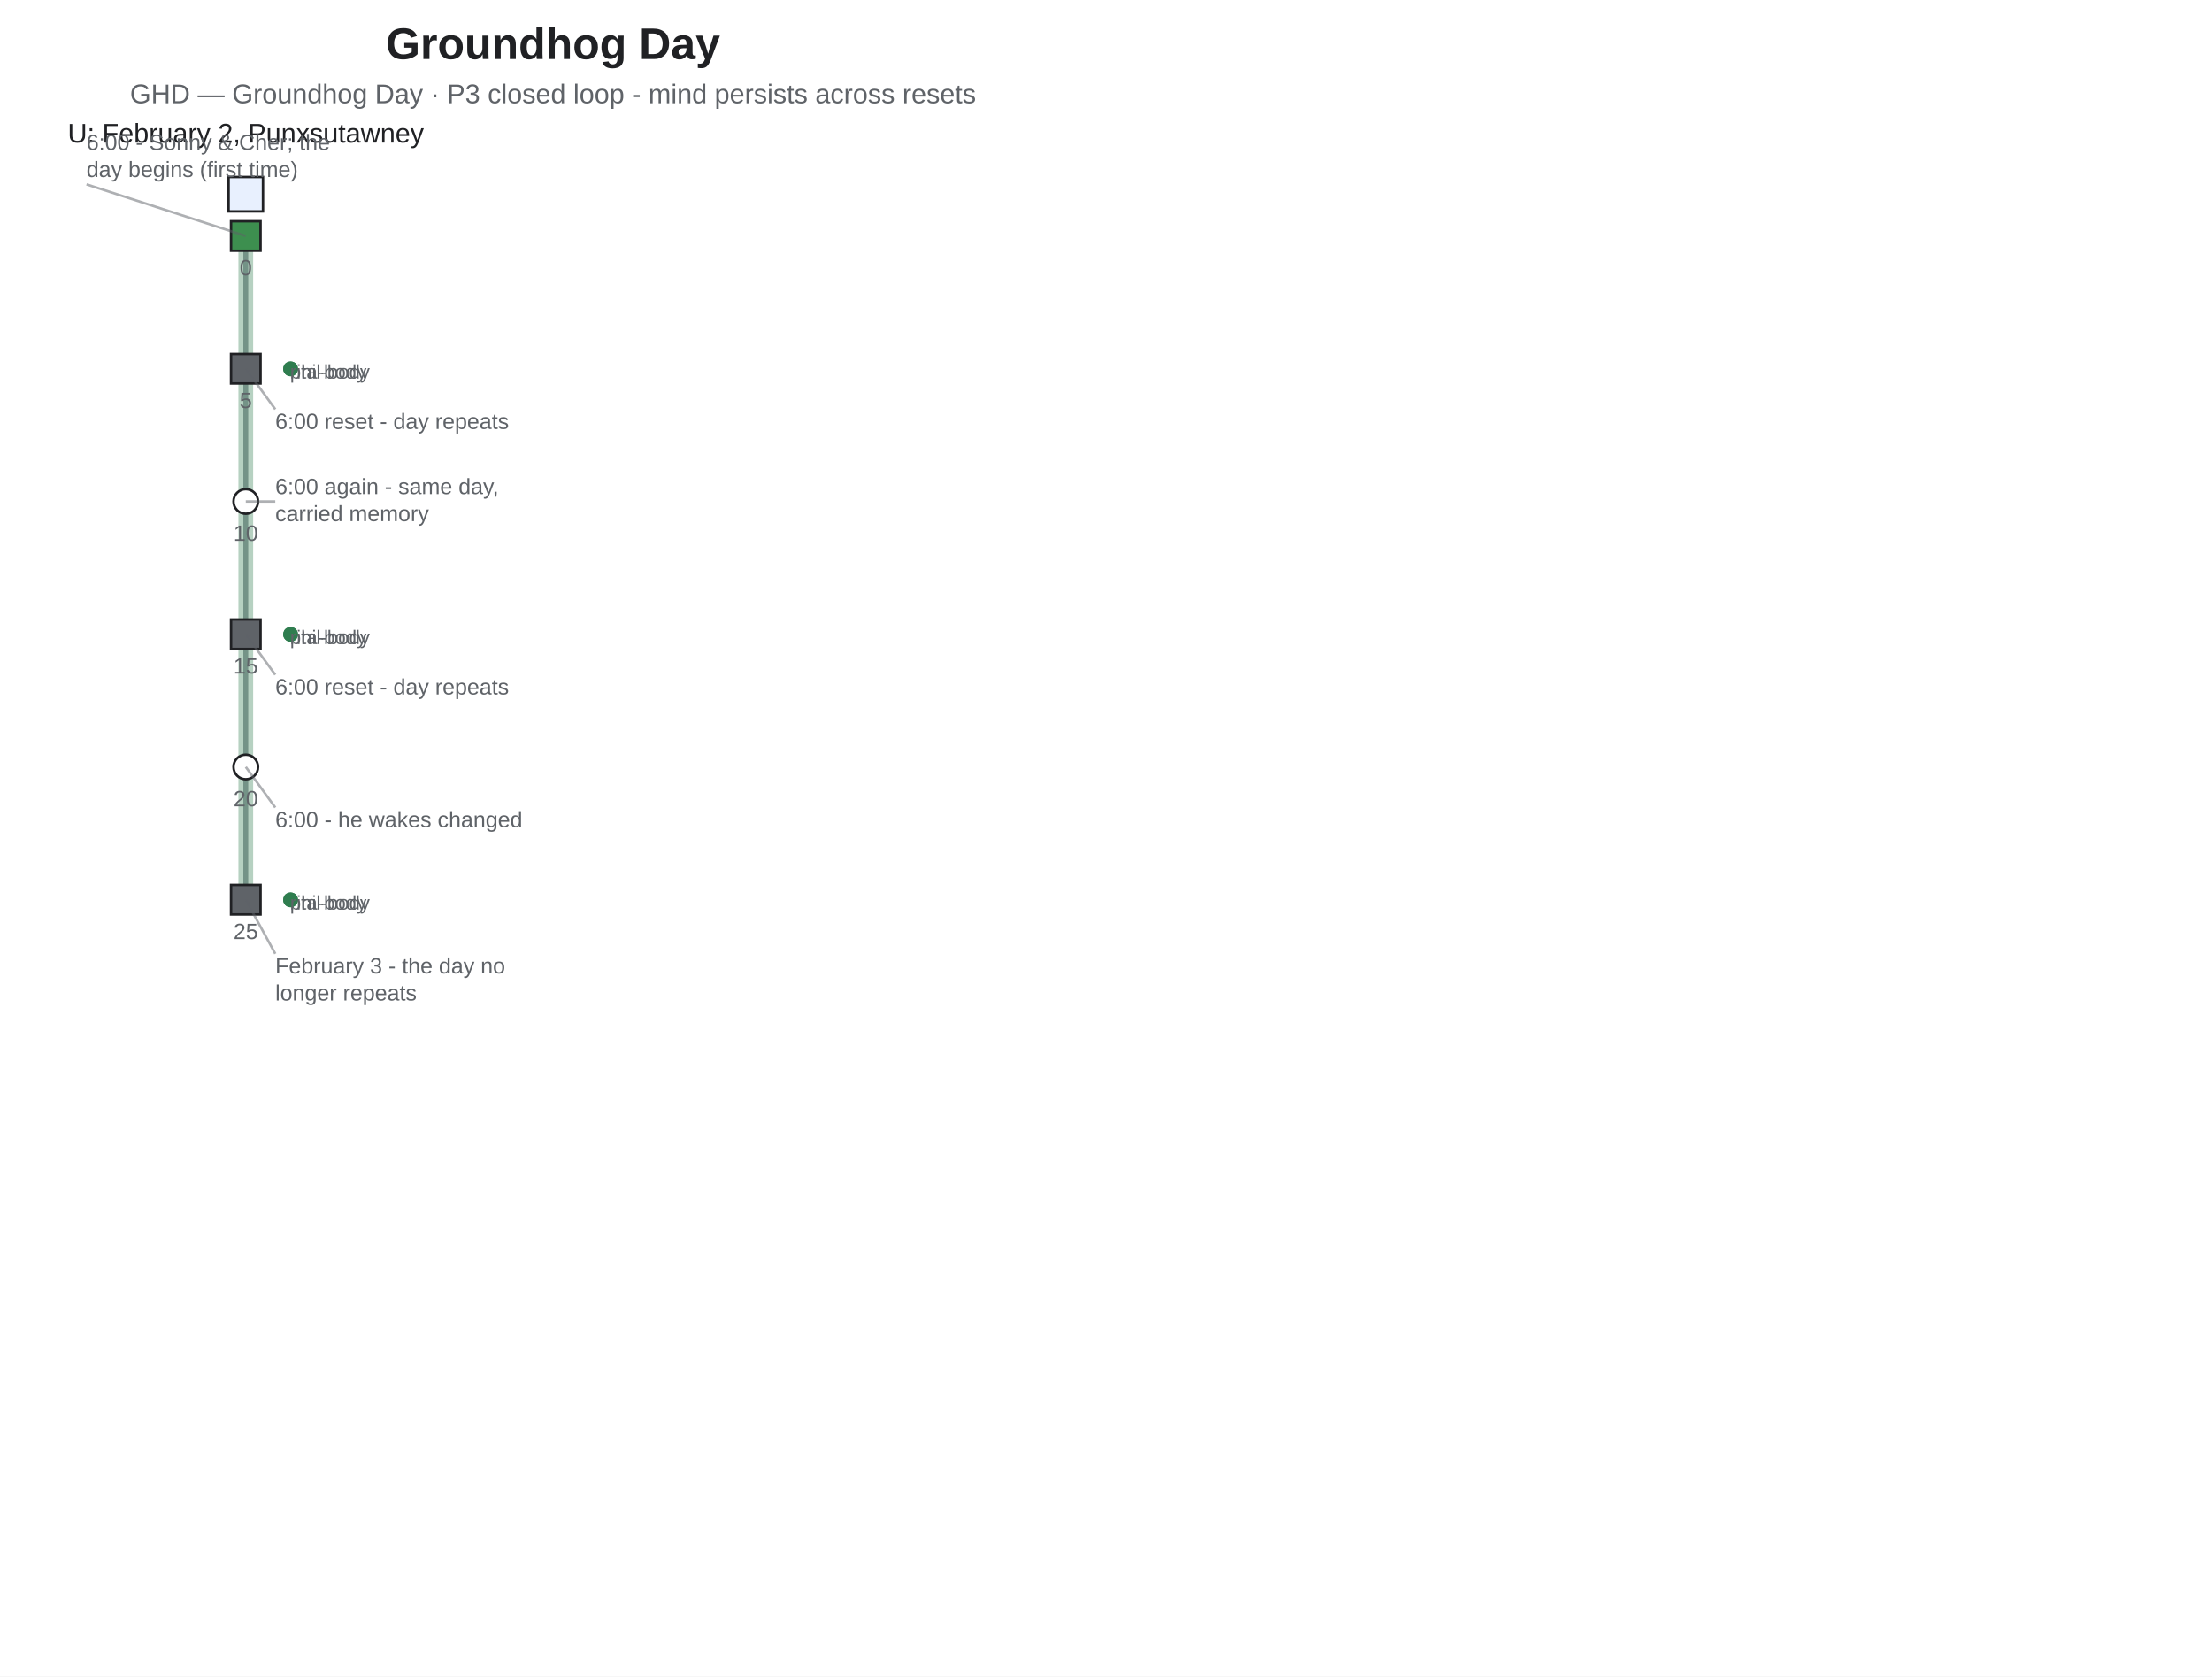
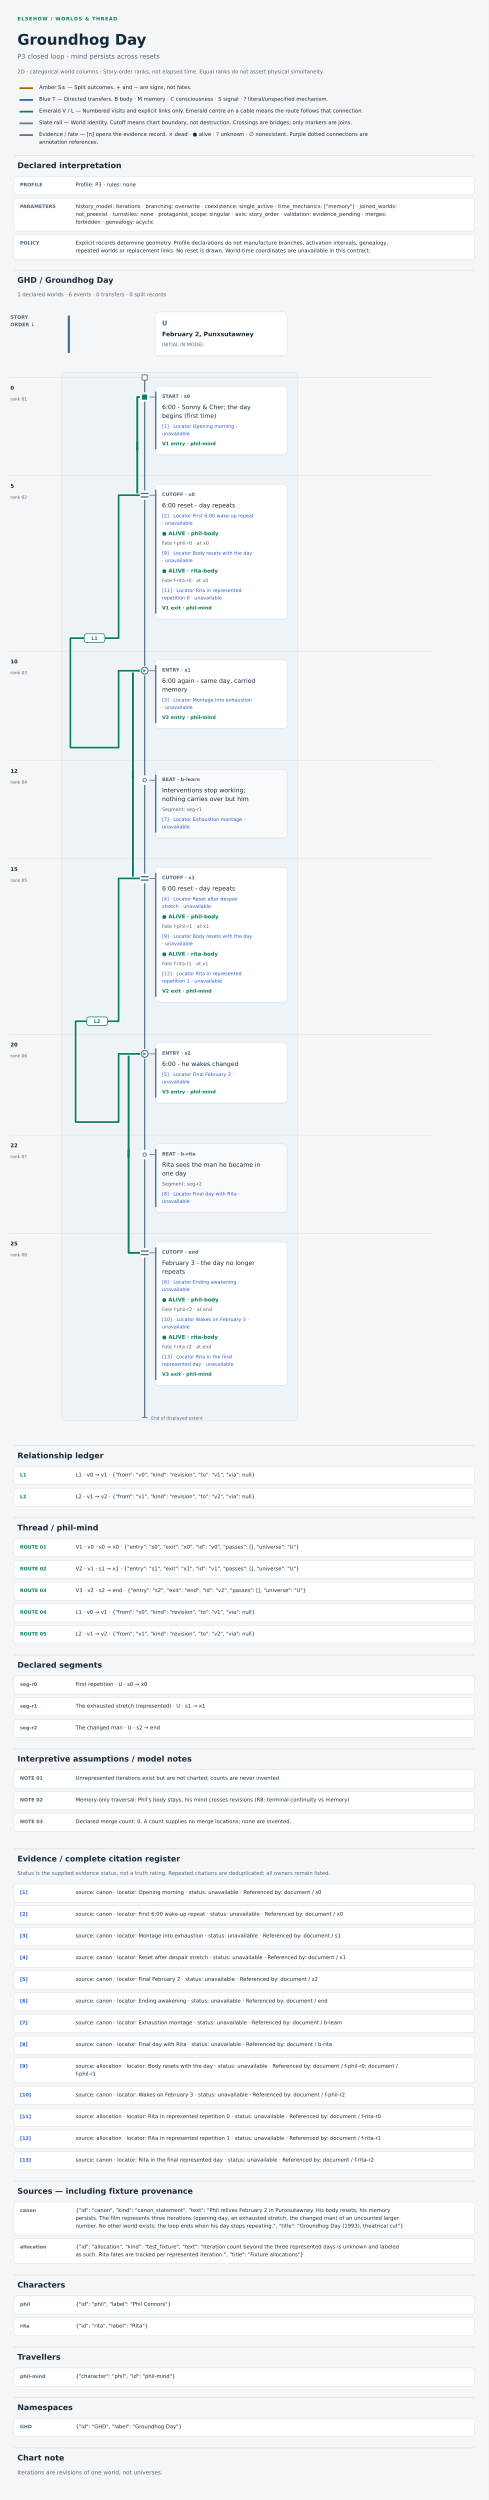
- <svg xmlns="http://www.w3.org/2000/svg" width="900" height="682" viewBox="0 0 900 682" font-family="Arial, Helvetica, sans-serif">
-   <rect width="900" height="682" fill="#ffffff" />
-   <g transform="translate(0,0)">
-     <text x="225" y="24" text-anchor="middle" font-size="18" font-weight="bold" fill="#202124">Groundhog Day</text>
-     <text x="225" y="42" text-anchor="middle" font-size="11" fill="#5f6368">GHD — Groundhog Day · P3 closed loop - mind persists across resets</text>
-     <line x1="100.0" y1="90.0" x2="100.0" y2="366.0" stroke="#9aa0a6" stroke-width="2" stroke-opacity="1.0" />
-     <rect x="93.0" y="72.0" width="14" height="14" fill="#e8f0fe" stroke="#202124" />
-     <text x="100.0" y="58.0" text-anchor="middle" font-size="11" fill="#202124">U: February 2, Punxsutawney</text>
-     <line x1="100.0" y1="96.0" x2="100.0" y2="150.0" stroke="#2f7d4f" stroke-width="6" stroke-opacity="0.35" stroke-linecap="round" />
-     <line x1="100.0" y1="204.0" x2="100.0" y2="258.0" stroke="#2f7d4f" stroke-width="6" stroke-opacity="0.35" stroke-linecap="round" />
-     <line x1="100.0" y1="312.0" x2="100.0" y2="366.0" stroke="#2f7d4f" stroke-width="6" stroke-opacity="0.35" stroke-linecap="round" />
-     <line x1="100.0" y1="150.0" x2="100.0" y2="204.0" stroke="#2f7d4f" stroke-width="6" stroke-opacity="0.35" stroke-linecap="round" />
-     <line x1="100.0" y1="258.0" x2="100.0" y2="312.0" stroke="#2f7d4f" stroke-width="6" stroke-opacity="0.35" stroke-linecap="round" />
-     <rect x="94.0" y="90.0" width="12" height="12" fill="#3d8f4f" stroke="#202124" />
-     <text x="100.0" y="112.0" text-anchor="middle" font-size="9" fill="#5f6368">0</text>
-     <rect x="94.0" y="144.0" width="12" height="12" fill="#5f6368" stroke="#202124" />
-     <text x="100.0" y="166.0" text-anchor="middle" font-size="9" fill="#5f6368">5</text>
-     <circle cx="100.0" cy="204.0" r="5" fill="#ffffff" stroke="#202124" />
-     <text x="100.0" y="220.0" text-anchor="middle" font-size="9" fill="#5f6368">10</text>
-     <rect x="94.0" y="252.0" width="12" height="12" fill="#5f6368" stroke="#202124" />
-     <text x="100.0" y="274.0" text-anchor="middle" font-size="9" fill="#5f6368">15</text>
-     <circle cx="100.0" cy="312.0" r="5" fill="#ffffff" stroke="#202124" />
-     <text x="100.0" y="328.0" text-anchor="middle" font-size="9" fill="#5f6368">20</text>
-     <rect x="94.0" y="360.0" width="12" height="12" fill="#5f6368" stroke="#202124" />
-     <text x="100.0" y="382.0" text-anchor="middle" font-size="9" fill="#5f6368">25</text>
-     <text x="114.0" y="154.0" font-size="14" font-weight="bold" fill="#2f7d4f">●</text>
-     <text x="118.0" y="154.0" font-size="8" fill="#5f6368">phil-body</text>
-     <text x="114.0" y="262.0" font-size="14" font-weight="bold" fill="#2f7d4f">●</text>
-     <text x="118.0" y="262.0" font-size="8" fill="#5f6368">phil-body</text>
-     <text x="114.0" y="370.0" font-size="14" font-weight="bold" fill="#2f7d4f">●</text>
-     <text x="118.0" y="370.0" font-size="8" fill="#5f6368">phil-body</text>
-     <text x="114.0" y="154.0" font-size="14" font-weight="bold" fill="#2f7d4f">●</text>
-     <text x="118.0" y="154.0" font-size="8" fill="#5f6368">rita-body</text>
-     <text x="114.0" y="262.0" font-size="14" font-weight="bold" fill="#2f7d4f">●</text>
-     <text x="118.0" y="262.0" font-size="8" fill="#5f6368">rita-body</text>
-     <text x="114.0" y="370.0" font-size="14" font-weight="bold" fill="#2f7d4f">●</text>
-     <text x="118.0" y="370.0" font-size="8" fill="#5f6368">rita-body</text>
-     <line x1="100.0" y1="96.0" x2="35.2" y2="75.0" stroke="#5f6368" stroke-width="1" stroke-opacity="0.5" />
-     <text x="35.2" y="61.0" font-size="9" fill="#5f6368">6:00 - Sonny &amp; Cher; the</text>
-     <text x="35.2" y="72.0" font-size="9" fill="#5f6368">day begins (first time)</text>
-     <line x1="100.0" y1="150.0" x2="112.0" y2="166.5" stroke="#5f6368" stroke-width="1" stroke-opacity="0.5" />
-     <text x="112.0" y="174.5" font-size="9" fill="#5f6368">6:00 reset - day repeats</text>
-     <line x1="100.0" y1="204.0" x2="112.0" y2="204.0" stroke="#5f6368" stroke-width="1" stroke-opacity="0.5" />
-     <text x="112.0" y="201.0" font-size="9" fill="#5f6368">6:00 again - same day,</text>
-     <text x="112.0" y="212.0" font-size="9" fill="#5f6368">carried memory</text>
-     <line x1="100.0" y1="258.0" x2="112.0" y2="274.5" stroke="#5f6368" stroke-width="1" stroke-opacity="0.5" />
-     <text x="112.0" y="282.5" font-size="9" fill="#5f6368">6:00 reset - day repeats</text>
-     <line x1="100.0" y1="312.0" x2="112.0" y2="328.5" stroke="#5f6368" stroke-width="1" stroke-opacity="0.5" />
-     <text x="112.0" y="336.5" font-size="9" fill="#5f6368">6:00 - he wakes changed</text>
-     <line x1="100.0" y1="366.0" x2="112.0" y2="388.0" stroke="#5f6368" stroke-width="1" stroke-opacity="0.5" />
-     <text x="112.0" y="396.0" font-size="9" fill="#5f6368">February 3 - the day no</text>
-     <text x="112.0" y="407.0" font-size="9" fill="#5f6368">longer repeats</text>
-   </g>
+ <svg xmlns="http://www.w3.org/2000/svg" width="1124" height="5755" viewBox="0 0 1124 5755" font-family="DejaVu Sans, Arial, Helvetica, sans-serif" role="img" aria-labelledby="atlas-title atlas-desc">
+   <rect width="1124" height="5755" fill="#f5f6f8" />
+   <defs>
+     <marker id="arrow-split" viewBox="0 0 10 10" refX="8" refY="5" markerWidth="7" markerHeight="7" markerUnits="userSpaceOnUse" orient="auto" overflow="visible">
+       <path d="M 1 1 L 9 5 L 1 9 Z" fill="#ad6200" />
+     </marker>
+     <marker id="arrow-transfer" viewBox="0 0 10 10" refX="8" refY="5" markerWidth="7" markerHeight="7" markerUnits="userSpaceOnUse" orient="auto" overflow="visible">
+       <path d="M 1 1 L 9 5 L 1 9 Z" fill="#285ac7" />
+     </marker>
+     <marker id="arrow-route" viewBox="0 0 10 10" refX="8" refY="5" markerWidth="7" markerHeight="7" markerUnits="userSpaceOnUse" orient="auto" overflow="visible">
+       <path d="M 1 1 L 9 5 L 1 9 Z" fill="#087d60" />
+     </marker>
+     <marker id="arrow-reference" viewBox="0 0 10 10" refX="8" refY="5" markerWidth="7" markerHeight="7" markerUnits="userSpaceOnUse" orient="auto" overflow="visible">
+       <path d="M 1 1 L 9 5 L 1 9 Z" fill="#7a637c" />
+     </marker>
+   </defs>
+   <style>
+ text { font-kerning: normal; }
+ a { cursor: pointer; }
+ a:hover text { text-decoration: underline; }
+ .card:hover &gt; rect { stroke: #879ead; }
+ :target &gt; rect { stroke: #285ac7; stroke-width: 2; }
+ .hide-split .layer-split,
+ .hide-transfer .layer-transfer,
+ .hide-route .layer-route,
+ .hide-evidence .citation { display: none; }
+ </style>
+   <text letter-spacing="1.5" x="40" y="47" font-size="11" fill="#087d60" font-weight="bold">ELSEHOW  /  WORLDS &amp; THREAD</text>
+   <text x="40" y="103" font-size="34" fill="#172a3a" font-weight="bold">Groundhog Day</text>
+   <text x="40" y="135" font-size="15" fill="#526575">P3 closed loop - mind persists across resets</text>
+   <text x="40" y="169" font-size="12" fill="#526575">2D · categorical world columns · Story-order ranks, not elapsed time. Equal ranks do not assert physical simultaneity.</text>
+   <line x1="45" y1="203" x2="76" y2="203" stroke="#ad6200" stroke-width="4" />
+   <text x="90" y="205" font-size="12" fill="#172a3a">Amber S± — Split outcomes. + and − are signs, not fates.</text>
+   <line x1="45" y1="230" x2="76" y2="230" stroke="#285ac7" stroke-width="4" />
+   <text x="90" y="232" font-size="12" fill="#172a3a">Blue T — Directed transfers. B body · M memory · C consciousness · S signal · ? literal/unspecified mechanism.</text>
+   <line x1="45" y1="257" x2="76" y2="257" stroke="#087d60" stroke-width="4" />
+   <text x="90" y="259" font-size="12" fill="#172a3a">Emerald V / L — Numbered visits and explicit links only. Emerald centre on a cable means the route follows that connection.</text>
+   <line x1="45" y1="284" x2="76" y2="284" stroke="#667b8a" stroke-width="4" />
+   <text x="90" y="286" font-size="12" fill="#172a3a">Slate rail — World identity. Cutoff means chart boundary, not destruction. Crossings are bridges; only markers are joins.</text>
+   <line x1="45" y1="311" x2="76" y2="311" stroke="#7a637c" stroke-width="4" />
+   <text x="90" y="313" font-size="12" fill="#172a3a">Evidence / fate — [n] opens the evidence record. × dead · ● alive · ? unknown · ∅ nonexistent. Purple dotted connections are</text>
+   <text x="90" y="331" font-size="12" fill="#172a3a">annotation references.</text>
+   <g>
+     <line x1="32" y1="358" x2="1092" y2="358" stroke="#d3dde5" stroke-width="1.5" />
+     <text x="40" y="387" font-size="18" fill="#172a3a" font-weight="bold">Declared interpretation</text>
+   </g>
+   <g>
+     <rect x="32" y="406" width="1060" height="42" fill="#ffffff" stroke="#d3dde5" rx="7" />
+     <text x="46" y="429" font-size="11" fill="#526575" font-weight="bold">PROFILE</text>
+     <text x="174" y="429" font-size="12" fill="#172a3a">Profile: P3 · rules: none</text>
+   </g>
+   <g>
+     <rect x="32" y="456" width="1060" height="76" fill="#ffffff" stroke="#d3dde5" rx="7" />
+     <text x="46" y="479" font-size="11" fill="#526575" font-weight="bold">PARAMETERS</text>
+     <text x="174" y="479" font-size="12" fill="#172a3a">history_model: iterations · branching: overwrite · coexistence: single_active · time_mechanics: ["memory"] · joined_worlds:</text>
+     <text x="174" y="497" font-size="12" fill="#172a3a">not_preexist · turnstiles: none · protagonist_scope: singular · axis: story_order · validation: evidence_pending · merges:</text>
+     <text x="174" y="515" font-size="12" fill="#172a3a">forbidden · genealogy: acyclic</text>
+   </g>
+   <g>
+     <rect x="32" y="540" width="1060" height="58" fill="#ffffff" stroke="#d3dde5" rx="7" />
+     <text x="46" y="563" font-size="11" fill="#526575" font-weight="bold">POLICY</text>
+     <text x="174" y="563" font-size="12" fill="#172a3a">Explicit records determine geometry. Profile declarations do not manufacture branches, activation intervals, genealogy,</text>
+     <text x="174" y="581" font-size="12" fill="#172a3a">repeated worlds or replacement links. No reset is drawn. World-time coordinates are unavailable in this contract.</text>
+   </g>
+   <g id="g1">
+     <line x1="32" y1="622" x2="1092" y2="622" stroke="#d3dde5" stroke-width="1.5" />
+     <text x="40" y="651" font-size="18" fill="#172a3a" font-weight="bold">GHD  /  Groundhog Day</text>
+   </g>
+   <text x="40" y="682" font-size="12" fill="#526575">1 declared worlds · 6 events · 0 transfers · 0 split records</text>
+   <g transform="translate(0 714.00)" role="group" aria-label="Atlas for GHD">
+     <text x="24" y="20" font-size="11" fill="#526575" font-weight="bold">STORY</text>
+     <text x="24" y="37" font-size="11" fill="#526575" font-weight="bold">ORDER ↓</text>
+     <rect x="142" y="143" width="543" height="2414" fill="#eef3f7" stroke="#d6e0e8" rx="10" />
+     <g class="card" role="group" aria-label="{}">
+       <rect x="357" y="6" width="304" height="101" fill="#e7edf2" rx="9" />
+       <rect x="357" y="4" width="304" height="101" fill="#ffffff" stroke="#d3dde5" rx="9" />
+       <text x="373" y="35" font-size="15" fill="#416f99" font-weight="bold">U</text>
+       <text x="373" y="60" font-size="14" fill="#172a3a" font-weight="bold">February 2, Punxsutawney</text>
+       <text x="373" y="83" font-size="11" fill="#526575">INITIAL IN MODEL</text>
+     </g>
+     <rect x="156" y="12" width="5" height="87" fill="#416f99" rx="2" />
+     <line x1="20" y1="155" x2="998" y2="155" stroke="#d3dde5" stroke-width="1" />
+     <text x="24" y="183" font-size="12" fill="#172a3a" font-weight="bold">0</text>
+     <text x="24" y="208" font-size="10" fill="#526575">rank 01</text>
+     <line x1="20" y1="381" x2="998" y2="381" stroke="#d3dde5" stroke-width="1" />
+     <text x="24" y="409" font-size="12" fill="#172a3a" font-weight="bold">5</text>
+     <text x="24" y="434" font-size="10" fill="#526575">rank 02</text>
+     <line x1="20" y1="785" x2="998" y2="785" stroke="#d3dde5" stroke-width="1" />
+     <text x="24" y="813" font-size="12" fill="#172a3a" font-weight="bold">10</text>
+     <text x="24" y="838" font-size="10" fill="#526575">rank 03</text>
+     <line x1="20" y1="1037" x2="998" y2="1037" stroke="#d3dde5" stroke-width="1" />
+     <text x="24" y="1065" font-size="12" fill="#172a3a" font-weight="bold">12</text>
+     <text x="24" y="1090" font-size="10" fill="#526575">rank 04</text>
+     <line x1="20" y1="1263" x2="998" y2="1263" stroke="#d3dde5" stroke-width="1" />
+     <text x="24" y="1291" font-size="12" fill="#172a3a" font-weight="bold">15</text>
+     <text x="24" y="1316" font-size="10" fill="#526575">rank 05</text>
+     <line x1="20" y1="1667" x2="998" y2="1667" stroke="#d3dde5" stroke-width="1" />
+     <text x="24" y="1695" font-size="12" fill="#172a3a" font-weight="bold">20</text>
+     <text x="24" y="1720" font-size="10" fill="#526575">rank 06</text>
+     <line x1="20" y1="1899" x2="998" y2="1899" stroke="#d3dde5" stroke-width="1" />
+     <text x="24" y="1927" font-size="12" fill="#172a3a" font-weight="bold">22</text>
+     <text x="24" y="1952" font-size="10" fill="#526575">rank 07</text>
+     <line x1="20" y1="2125" x2="998" y2="2125" stroke="#d3dde5" stroke-width="1" />
+     <text x="24" y="2153" font-size="12" fill="#172a3a" font-weight="bold">25</text>
+     <text x="24" y="2178" font-size="10" fill="#526575">rank 08</text>
+     <path d="M 333.00 155.00 L 333.00 2549.00" fill="none" stroke="#667b8a" stroke-width="3" stroke-linejoin="round" stroke-linecap="round" />
+     <rect x="327" y="149" width="12" height="12" fill="#ffffff" stroke="#416f99" rx="1" stroke-width="2" />
+     <line x1="326" y1="2549" x2="340" y2="2549" stroke="#667b8a" stroke-width="2" />
+     <text x="348" y="2554" font-size="10" fill="#526575">End of displayed extent</text>
+     <g class="layer-route">
+       <path d="M 325.00 200.00 L 316.00 200.00 L 316.00 426.00 L 323.00 426.00" fill="none" stroke="#ffffff" stroke-width="8.5" stroke-linejoin="round" stroke-linecap="round" />
+       <path d="M 325.00 200.00 L 316.00 200.00 L 316.00 426.00 L 323.00 426.00" fill="none" stroke="#087d60" stroke-width="4.5" stroke-linejoin="round" stroke-linecap="round" marker-end="url(#arrow-route)" />
+       <path d="M 316.00 304.00 L 316.00 322.00" fill="none" stroke="#087d60" stroke-width="4.5" stroke-linejoin="round" stroke-linecap="round" marker-end="url(#arrow-route)" />
+     </g>
+     <g class="layer-route">
+       <path d="M 325.00 830.00 L 306.00 830.00 L 306.00 1308.00 L 323.00 1308.00" fill="none" stroke="#ffffff" stroke-width="8.5" stroke-linejoin="round" stroke-linecap="round" />
+       <path d="M 325.00 830.00 L 306.00 830.00 L 306.00 1308.00 L 323.00 1308.00" fill="none" stroke="#087d60" stroke-width="4.5" stroke-linejoin="round" stroke-linecap="round" marker-end="url(#arrow-route)" />
+       <path d="M 306.00 1060.00 L 306.00 1078.00" fill="none" stroke="#087d60" stroke-width="4.5" stroke-linejoin="round" stroke-linecap="round" marker-end="url(#arrow-route)" />
+     </g>
+     <g class="layer-route">
+       <path d="M 325.00 1712.00 L 296.00 1712.00 L 296.00 2170.00 L 323.00 2170.00" fill="none" stroke="#ffffff" stroke-width="8.5" stroke-linejoin="round" stroke-linecap="round" />
+       <path d="M 325.00 1712.00 L 296.00 1712.00 L 296.00 2170.00 L 323.00 2170.00" fill="none" stroke="#087d60" stroke-width="4.5" stroke-linejoin="round" stroke-linecap="round" marker-end="url(#arrow-route)" />
+       <path d="M 296.00 1932.00 L 296.00 1950.00" fill="none" stroke="#087d60" stroke-width="4.5" stroke-linejoin="round" stroke-linecap="round" marker-end="url(#arrow-route)" />
+     </g>
+     <g class="layer-route" id="g1-edge-1">
+       <path d="M 324.00 426.00 L 273.00 426.00 L 273.00 755.00 L 162.00 755.00 L 162.00 1007.00 L 273.00 1007.00 L 273.00 830.00 L 323.00 830.00" fill="none" stroke="#ffffff" stroke-width="8" stroke-linejoin="round" stroke-linecap="round" />
+       <path d="M 324.00 426.00 L 273.00 426.00 L 273.00 755.00 L 162.00 755.00 L 162.00 1007.00 L 273.00 1007.00 L 273.00 830.00 L 323.00 830.00" fill="none" stroke="#087d60" stroke-width="4" stroke-linejoin="round" stroke-linecap="round" marker-end="url(#arrow-route)" />
+       <a href="#g1-relationships" aria-label="L1 · v0 → v1 · {&quot;from&quot;: &quot;v0&quot;, &quot;kind&quot;: &quot;revision&quot;, &quot;to&quot;: &quot;v1&quot;, &quot;via&quot;: null}">
+         <rect x="193.5" y="745" width="48" height="20" fill="#ffffff" stroke="#087d60" rx="6" stroke-width="1.6" />
+         <text text-anchor="middle" x="217.5" y="759" font-size="11" fill="#087d60" font-weight="bold">L1</text>
+       </a>
+     </g>
+     <g class="layer-route" id="g1-edge-2">
+       <path d="M 324.00 1308.00 L 273.00 1308.00 L 273.00 1637.00 L 174.00 1637.00 L 174.00 1869.00 L 273.00 1869.00 L 273.00 1712.00 L 323.00 1712.00" fill="none" stroke="#ffffff" stroke-width="8" stroke-linejoin="round" stroke-linecap="round" />
+       <path d="M 324.00 1308.00 L 273.00 1308.00 L 273.00 1637.00 L 174.00 1637.00 L 174.00 1869.00 L 273.00 1869.00 L 273.00 1712.00 L 323.00 1712.00" fill="none" stroke="#087d60" stroke-width="4" stroke-linejoin="round" stroke-linecap="round" marker-end="url(#arrow-route)" />
+       <a href="#g1-relationships" aria-label="L2 · v1 → v2 · {&quot;from&quot;: &quot;v1&quot;, &quot;kind&quot;: &quot;revision&quot;, &quot;to&quot;: &quot;v2&quot;, &quot;via&quot;: null}">
+         <rect x="199.5" y="1627" width="48" height="20" fill="#ffffff" stroke="#087d60" rx="6" stroke-width="1.6" />
+         <text text-anchor="middle" x="223.5" y="1641" font-size="11" fill="#087d60" font-weight="bold">L2</text>
+       </a>
+     </g>
+     <line x1="343" y1="200" x2="357" y2="200" stroke="#416f99" stroke-width="1.8" />
+     <g id="g1-item-1" class="card" role="group" aria-label="{&quot;cite&quot;: {&quot;locator&quot;: &quot;Opening morning&quot;, &quot;page&quot;: null, &quot;scene&quot;: null, &quot;source&quot;: &quot;canon&quot;, &quot;status&quot;: &quot;unavailable&quot;}, &quot;id&quot;: &quot;s0&quot;, &quot;kind&quot;: &quot;start&quot;, &quot;label&quot;: &quot;6:00 - Sonny &amp; Cher; the day begins (first time)&quot;, &quot;order&quot;: 0, &quot;universe&quot;: &quot;U&quot;}">
+       <rect x="357" y="177" width="304" height="158" fill="#e7edf2" rx="9" />
+       <rect x="357" y="175" width="304" height="158" fill="#ffffff" stroke="#d3dde5" rx="9" />
+       <rect x="357" y="187" width="3" height="134" fill="#416f99" rx="1.5" />
+       <text x="373" y="202" font-size="11" fill="#526575" font-weight="bold">START · s0</text>
+       <text x="373" y="228" font-size="14" fill="#172a3a">6:00 - Sonny &amp; Cher; the day</text>
+       <text x="373" y="248" font-size="14" fill="#172a3a">begins (first time)</text>
+       <a href="#evidence-1" class="citation" aria-label="[1] · Locator Opening morning · unavailable">
+         <text x="373" y="271" font-size="11" fill="#285ac7">[1] · Locator Opening morning ·</text>
+         <text x="373" y="288" font-size="11" fill="#285ac7">unavailable</text>
+       </a>
+       <text x="373" y="311" font-size="11" fill="#087d60" font-weight="bold">V1 entry · phil-mind</text>
+     </g>
+     <line x1="343" y1="426" x2="357" y2="426" stroke="#416f99" stroke-width="1.8" />
+     <g id="g1-item-2" class="card" role="group" aria-label="{&quot;cite&quot;: {&quot;locator&quot;: &quot;First 6:00 wake-up repeat&quot;, &quot;page&quot;: null, &quot;scene&quot;: null, &quot;source&quot;: &quot;canon&quot;, &quot;status&quot;: &quot;unavailable&quot;}, &quot;id&quot;: &quot;x0&quot;, &quot;kind&quot;: &quot;cutoff&quot;, &quot;label&quot;: &quot;6:00 reset - day repeats&quot;, &quot;order&quot;: 5, &quot;universe&quot;: &quot;U&quot;}">
+       <rect x="357" y="403" width="304" height="310" fill="#e7edf2" rx="9" />
+       <rect x="357" y="401" width="304" height="310" fill="#ffffff" stroke="#d3dde5" rx="9" />
+       <rect x="357" y="413" width="3" height="286" fill="#416f99" rx="1.5" />
+       <text x="373" y="428" font-size="11" fill="#526575" font-weight="bold">CUTOFF · x0</text>
+       <text x="373" y="454" font-size="14" fill="#172a3a">6:00 reset - day repeats</text>
+       <a href="#evidence-2" class="citation" aria-label="[2] · Locator First 6:00 wake-up repeat · unavailable">
+         <text x="373" y="477" font-size="11" fill="#285ac7">[2] · Locator First 6:00 wake-up repeat</text>
+         <text x="373" y="494" font-size="11" fill="#285ac7">· unavailable</text>
+       </a>
+       <text x="373" y="518" font-size="12" fill="#087d60" font-weight="bold">● ALIVE · phil-body</text>
+       <text x="373" y="540" font-size="11" fill="#526575">Fate f-phil-r0 · at x0</text>
+       <a href="#evidence-9" class="citation" aria-label="[9] · Locator Body resets with the day · unavailable">
+         <text x="373" y="563" font-size="11" fill="#285ac7">[9] · Locator Body resets with the day</text>
+         <text x="373" y="580" font-size="11" fill="#285ac7">· unavailable</text>
+       </a>
+       <text x="373" y="604" font-size="12" fill="#087d60" font-weight="bold">● ALIVE · rita-body</text>
+       <text x="373" y="626" font-size="11" fill="#526575">Fate f-rita-r0 · at x0</text>
+       <a href="#evidence-11" class="citation" aria-label="[11] · Locator Rita in represented repetition 0 · unavailable">
+         <text x="373" y="649" font-size="11" fill="#285ac7">[11] · Locator Rita in represented</text>
+         <text x="373" y="666" font-size="11" fill="#285ac7">repetition 0 · unavailable</text>
+       </a>
+       <text x="373" y="689" font-size="11" fill="#087d60" font-weight="bold">V1 exit · phil-mind</text>
+     </g>
+     <line x1="343" y1="830" x2="357" y2="830" stroke="#416f99" stroke-width="1.8" />
+     <g id="g1-item-3" class="card" role="group" aria-label="{&quot;cite&quot;: {&quot;locator&quot;: &quot;Montage into exhaustion&quot;, &quot;page&quot;: null, &quot;scene&quot;: null, &quot;source&quot;: &quot;canon&quot;, &quot;status&quot;: &quot;unavailable&quot;}, &quot;id&quot;: &quot;s1&quot;, &quot;kind&quot;: &quot;entry&quot;, &quot;label&quot;: &quot;6:00 again - same day, carried memory&quot;, &quot;order&quot;: 10, &quot;universe&quot;: &quot;U&quot;}">
+       <rect x="357" y="807" width="304" height="158" fill="#e7edf2" rx="9" />
+       <rect x="357" y="805" width="304" height="158" fill="#ffffff" stroke="#d3dde5" rx="9" />
+       <rect x="357" y="817" width="3" height="134" fill="#416f99" rx="1.5" />
+       <text x="373" y="832" font-size="11" fill="#526575" font-weight="bold">ENTRY · s1</text>
+       <text x="373" y="858" font-size="14" fill="#172a3a">6:00 again - same day, carried</text>
+       <text x="373" y="878" font-size="14" fill="#172a3a">memory</text>
+       <a href="#evidence-3" class="citation" aria-label="[3] · Locator Montage into exhaustion · unavailable">
+         <text x="373" y="901" font-size="11" fill="#285ac7">[3] · Locator Montage into exhaustion</text>
+         <text x="373" y="918" font-size="11" fill="#285ac7">· unavailable</text>
+       </a>
+       <text x="373" y="941" font-size="11" fill="#087d60" font-weight="bold">V2 entry · phil-mind</text>
+     </g>
+     <line x1="343" y1="1308" x2="357" y2="1308" stroke="#416f99" stroke-width="1.8" />
+     <g id="g1-item-4" class="card" role="group" aria-label="{&quot;cite&quot;: {&quot;locator&quot;: &quot;Reset after despair stretch&quot;, &quot;page&quot;: null, &quot;scene&quot;: null, &quot;source&quot;: &quot;canon&quot;, &quot;status&quot;: &quot;unavailable&quot;}, &quot;id&quot;: &quot;x1&quot;, &quot;kind&quot;: &quot;cutoff&quot;, &quot;label&quot;: &quot;6:00 reset - day repeats&quot;, &quot;order&quot;: 15, &quot;universe&quot;: &quot;U&quot;}">
+       <rect x="357" y="1285" width="304" height="310" fill="#e7edf2" rx="9" />
+       <rect x="357" y="1283" width="304" height="310" fill="#ffffff" stroke="#d3dde5" rx="9" />
+       <rect x="357" y="1295" width="3" height="286" fill="#416f99" rx="1.5" />
+       <text x="373" y="1310" font-size="11" fill="#526575" font-weight="bold">CUTOFF · x1</text>
+       <text x="373" y="1336" font-size="14" fill="#172a3a">6:00 reset - day repeats</text>
+       <a href="#evidence-4" class="citation" aria-label="[4] · Locator Reset after despair stretch · unavailable">
+         <text x="373" y="1359" font-size="11" fill="#285ac7">[4] · Locator Reset after despair</text>
+         <text x="373" y="1376" font-size="11" fill="#285ac7">stretch · unavailable</text>
+       </a>
+       <text x="373" y="1400" font-size="12" fill="#087d60" font-weight="bold">● ALIVE · phil-body</text>
+       <text x="373" y="1422" font-size="11" fill="#526575">Fate f-phil-r1 · at x1</text>
+       <a href="#evidence-9" class="citation" aria-label="[9] · Locator Body resets with the day · unavailable">
+         <text x="373" y="1445" font-size="11" fill="#285ac7">[9] · Locator Body resets with the day</text>
+         <text x="373" y="1462" font-size="11" fill="#285ac7">· unavailable</text>
+       </a>
+       <text x="373" y="1486" font-size="12" fill="#087d60" font-weight="bold">● ALIVE · rita-body</text>
+       <text x="373" y="1508" font-size="11" fill="#526575">Fate f-rita-r1 · at x1</text>
+       <a href="#evidence-12" class="citation" aria-label="[12] · Locator Rita in represented repetition 1 · unavailable">
+         <text x="373" y="1531" font-size="11" fill="#285ac7">[12] · Locator Rita in represented</text>
+         <text x="373" y="1548" font-size="11" fill="#285ac7">repetition 1 · unavailable</text>
+       </a>
+       <text x="373" y="1571" font-size="11" fill="#087d60" font-weight="bold">V2 exit · phil-mind</text>
+     </g>
+     <line x1="343" y1="1712" x2="357" y2="1712" stroke="#416f99" stroke-width="1.8" />
+     <g id="g1-item-5" class="card" role="group" aria-label="{&quot;cite&quot;: {&quot;locator&quot;: &quot;Final February 2&quot;, &quot;page&quot;: null, &quot;scene&quot;: null, &quot;source&quot;: &quot;canon&quot;, &quot;status&quot;: &quot;unavailable&quot;}, &quot;id&quot;: &quot;s2&quot;, &quot;kind&quot;: &quot;entry&quot;, &quot;label&quot;: &quot;6:00 - he wakes changed&quot;, &quot;order&quot;: 20, &quot;universe&quot;: &quot;U&quot;}">
+       <rect x="357" y="1689" width="304" height="138" fill="#e7edf2" rx="9" />
+       <rect x="357" y="1687" width="304" height="138" fill="#ffffff" stroke="#d3dde5" rx="9" />
+       <rect x="357" y="1699" width="3" height="114" fill="#416f99" rx="1.5" />
+       <text x="373" y="1714" font-size="11" fill="#526575" font-weight="bold">ENTRY · s2</text>
+       <text x="373" y="1740" font-size="14" fill="#172a3a">6:00 - he wakes changed</text>
+       <a href="#evidence-5" class="citation" aria-label="[5] · Locator Final February 2 · unavailable">
+         <text x="373" y="1763" font-size="11" fill="#285ac7">[5] · Locator Final February 2 ·</text>
+         <text x="373" y="1780" font-size="11" fill="#285ac7">unavailable</text>
+       </a>
+       <text x="373" y="1803" font-size="11" fill="#087d60" font-weight="bold">V3 entry · phil-mind</text>
+     </g>
+     <line x1="343" y1="2170" x2="357" y2="2170" stroke="#416f99" stroke-width="1.8" />
+     <g id="g1-item-6" class="card" role="group" aria-label="{&quot;cite&quot;: {&quot;locator&quot;: &quot;Ending awakening&quot;, &quot;page&quot;: null, &quot;scene&quot;: null, &quot;source&quot;: &quot;canon&quot;, &quot;status&quot;: &quot;unavailable&quot;}, &quot;id&quot;: &quot;end&quot;, &quot;kind&quot;: &quot;cutoff&quot;, &quot;label&quot;: &quot;February 3 - the day no longer repeats&quot;, &quot;order&quot;: 25, &quot;universe&quot;: &quot;U&quot;}">
+       <rect x="357" y="2147" width="304" height="330" fill="#e7edf2" rx="9" />
+       <rect x="357" y="2145" width="304" height="330" fill="#ffffff" stroke="#d3dde5" rx="9" />
+       <rect x="357" y="2157" width="3" height="306" fill="#416f99" rx="1.5" />
+       <text x="373" y="2172" font-size="11" fill="#526575" font-weight="bold">CUTOFF · end</text>
+       <text x="373" y="2198" font-size="14" fill="#172a3a">February 3 - the day no longer</text>
+       <text x="373" y="2218" font-size="14" fill="#172a3a">repeats</text>
+       <a href="#evidence-6" class="citation" aria-label="[6] · Locator Ending awakening · unavailable">
+         <text x="373" y="2241" font-size="11" fill="#285ac7">[6] · Locator Ending awakening ·</text>
+         <text x="373" y="2258" font-size="11" fill="#285ac7">unavailable</text>
+       </a>
+       <text x="373" y="2282" font-size="12" fill="#087d60" font-weight="bold">● ALIVE · phil-body</text>
+       <text x="373" y="2304" font-size="11" fill="#526575">Fate f-phil-r2 · at end</text>
+       <a href="#evidence-10" class="citation" aria-label="[10] · Locator Wakes on February 3 · unavailable">
+         <text x="373" y="2327" font-size="11" fill="#285ac7">[10] · Locator Wakes on February 3 ·</text>
+         <text x="373" y="2344" font-size="11" fill="#285ac7">unavailable</text>
+       </a>
+       <text x="373" y="2368" font-size="12" fill="#087d60" font-weight="bold">● ALIVE · rita-body</text>
+       <text x="373" y="2390" font-size="11" fill="#526575">Fate f-rita-r2 · at end</text>
+       <a href="#evidence-13" class="citation" aria-label="[13] · Locator Rita in the final represented day · unavailable">
+         <text x="373" y="2413" font-size="11" fill="#285ac7">[13] · Locator Rita in the final</text>
+         <text x="373" y="2430" font-size="11" fill="#285ac7">represented day · unavailable</text>
+       </a>
+       <text x="373" y="2453" font-size="11" fill="#087d60" font-weight="bold">V3 exit · phil-mind</text>
+     </g>
+     <line x1="343" y1="1082" x2="357" y2="1082" stroke="#416f99" stroke-width="1.8" />
+     <g id="g1-item-7" class="card" role="group" aria-label="{&quot;cite&quot;: {&quot;locator&quot;: &quot;Exhaustion montage&quot;, &quot;page&quot;: null, &quot;scene&quot;: null, &quot;source&quot;: &quot;canon&quot;, &quot;status&quot;: &quot;unavailable&quot;}, &quot;id&quot;: &quot;b-learn&quot;, &quot;order&quot;: 12, &quot;segment&quot;: &quot;seg-r1&quot;, &quot;text&quot;: &quot;Interventions stop working; nothing carries over but him&quot;}">
+       <rect x="357" y="1059" width="304" height="158" fill="#e7edf2" rx="9" />
+       <rect x="357" y="1057" width="304" height="158" fill="#f9fafc" stroke="#d3dde5" rx="9" />
+       <rect x="357" y="1069" width="3" height="134" fill="#416f99" rx="1.5" />
+       <text x="373" y="1084" font-size="11" fill="#526575" font-weight="bold">BEAT · b-learn</text>
+       <text x="373" y="1110" font-size="14" fill="#172a3a">Interventions stop working;</text>
+       <text x="373" y="1130" font-size="14" fill="#172a3a">nothing carries over but him</text>
+       <text x="373" y="1153" font-size="11" fill="#526575">Segment: seg-r1</text>
+       <a href="#evidence-7" class="citation" aria-label="[7] · Locator Exhaustion montage · unavailable">
+         <text x="373" y="1176" font-size="11" fill="#285ac7">[7] · Locator Exhaustion montage ·</text>
+         <text x="373" y="1193" font-size="11" fill="#285ac7">unavailable</text>
+       </a>
+     </g>
+     <line x1="343" y1="1944" x2="357" y2="1944" stroke="#416f99" stroke-width="1.8" />
+     <g id="g1-item-8" class="card" role="group" aria-label="{&quot;cite&quot;: {&quot;locator&quot;: &quot;Final day with Rita&quot;, &quot;page&quot;: null, &quot;scene&quot;: null, &quot;source&quot;: &quot;canon&quot;, &quot;status&quot;: &quot;unavailable&quot;}, &quot;id&quot;: &quot;b-rita&quot;, &quot;order&quot;: 22, &quot;segment&quot;: &quot;seg-r2&quot;, &quot;text&quot;: &quot;Rita sees the man he became in one day&quot;}">
+       <rect x="357" y="1921" width="304" height="158" fill="#e7edf2" rx="9" />
+       <rect x="357" y="1919" width="304" height="158" fill="#f9fafc" stroke="#d3dde5" rx="9" />
+       <rect x="357" y="1931" width="3" height="134" fill="#416f99" rx="1.5" />
+       <text x="373" y="1946" font-size="11" fill="#526575" font-weight="bold">BEAT · b-rita</text>
+       <text x="373" y="1972" font-size="14" fill="#172a3a">Rita sees the man he became in</text>
+       <text x="373" y="1992" font-size="14" fill="#172a3a">one day</text>
+       <text x="373" y="2015" font-size="11" fill="#526575">Segment: seg-r2</text>
+       <a href="#evidence-8" class="citation" aria-label="[8] · Locator Final day with Rita · unavailable">
+         <text x="373" y="2038" font-size="11" fill="#285ac7">[8] · Locator Final day with Rita ·</text>
+         <text x="373" y="2055" font-size="11" fill="#285ac7">unavailable</text>
+       </a>
+     </g>
+     <g class="event-node">
+       <circle cx="333" cy="200" r="11" fill="#ffffff" />
+       <rect x="326" y="193" width="14" height="14" fill="#087d60" stroke="#ffffff" rx="2" stroke-width="2" />
+     </g>
+     <g class="event-node">
+       <circle cx="333" cy="426" r="11" fill="#ffffff" />
+       <line x1="324" y1="422" x2="342" y2="422" stroke="#416f99" stroke-width="3" />
+       <line x1="324" y1="430" x2="342" y2="430" stroke="#416f99" stroke-width="3" />
+     </g>
+     <g class="event-node">
+       <circle cx="333" cy="830" r="11" fill="#ffffff" />
+       <circle cx="333" cy="830" r="8" fill="#ffffff" stroke="#416f99" stroke-width="2.5" />
+       <polygon points="330.00,826.00 336.00,830.00 330.00,834.00" fill="#416f99" />
+     </g>
+     <g class="event-node">
+       <circle cx="333" cy="1308" r="11" fill="#ffffff" />
+       <line x1="324" y1="1304" x2="342" y2="1304" stroke="#416f99" stroke-width="3" />
+       <line x1="324" y1="1312" x2="342" y2="1312" stroke="#416f99" stroke-width="3" />
+     </g>
+     <g class="event-node">
+       <circle cx="333" cy="1712" r="11" fill="#ffffff" />
+       <circle cx="333" cy="1712" r="8" fill="#ffffff" stroke="#416f99" stroke-width="2.5" />
+       <polygon points="330.00,1708.00 336.00,1712.00 330.00,1716.00" fill="#416f99" />
+     </g>
+     <g class="event-node">
+       <circle cx="333" cy="2170" r="11" fill="#ffffff" />
+       <line x1="324" y1="2166" x2="342" y2="2166" stroke="#416f99" stroke-width="3" />
+       <line x1="324" y1="2174" x2="342" y2="2174" stroke="#416f99" stroke-width="3" />
+     </g>
+     <g class="event-node">
+       <circle cx="333" cy="1082" r="11" fill="#ffffff" />
+       <circle cx="333" cy="1082" r="4" fill="#ffffff" stroke="#416f99" stroke-width="2" />
+     </g>
+     <g class="event-node">
+       <circle cx="333" cy="1944" r="11" fill="#ffffff" />
+       <circle cx="333" cy="1944" r="4" fill="#ffffff" stroke="#416f99" stroke-width="2" />
+     </g>
+   </g>
+   <g id="g1-relationships">
+     <line x1="32" y1="3328" x2="1092" y2="3328" stroke="#d3dde5" stroke-width="1.5" />
+     <text x="40" y="3357" font-size="18" fill="#172a3a" font-weight="bold">Relationship ledger</text>
+   </g>
+   <g>
+     <rect x="32" y="3376" width="1060" height="42" fill="#ffffff" stroke="#d3dde5" rx="7" />
+     <text x="46" y="3399" font-size="11" fill="#087d60" font-weight="bold">L1</text>
+     <text x="174" y="3399" font-size="12" fill="#172a3a">L1 · v0 → v1 · {"from": "v0", "kind": "revision", "to": "v1", "via": null}</text>
+   </g>
+   <g>
+     <rect x="32" y="3426" width="1060" height="42" fill="#ffffff" stroke="#d3dde5" rx="7" />
+     <text x="46" y="3449" font-size="11" fill="#087d60" font-weight="bold">L2</text>
+     <text x="174" y="3449" font-size="12" fill="#172a3a">L2 · v1 → v2 · {"from": "v1", "kind": "revision", "to": "v2", "via": null}</text>
+   </g>
+   <g>
+     <line x1="32" y1="3494" x2="1092" y2="3494" stroke="#d3dde5" stroke-width="1.5" />
+     <text x="40" y="3523" font-size="18" fill="#172a3a" font-weight="bold">Thread / phil-mind</text>
+   </g>
+   <g>
+     <rect x="32" y="3542" width="1060" height="42" fill="#ffffff" stroke="#d3dde5" rx="7" />
+     <text x="46" y="3565" font-size="11" fill="#087d60" font-weight="bold">ROUTE 01</text>
+     <text x="174" y="3565" font-size="12" fill="#172a3a">V1 · v0 · s0 → x0 · {"entry": "s0", "exit": "x0", "id": "v0", "passes": [], "universe": "U"}</text>
+   </g>
+   <g>
+     <rect x="32" y="3592" width="1060" height="42" fill="#ffffff" stroke="#d3dde5" rx="7" />
+     <text x="46" y="3615" font-size="11" fill="#087d60" font-weight="bold">ROUTE 02</text>
+     <text x="174" y="3615" font-size="12" fill="#172a3a">V2 · v1 · s1 → x1 · {"entry": "s1", "exit": "x1", "id": "v1", "passes": [], "universe": "U"}</text>
+   </g>
+   <g>
+     <rect x="32" y="3642" width="1060" height="42" fill="#ffffff" stroke="#d3dde5" rx="7" />
+     <text x="46" y="3665" font-size="11" fill="#087d60" font-weight="bold">ROUTE 03</text>
+     <text x="174" y="3665" font-size="12" fill="#172a3a">V3 · v2 · s2 → end · {"entry": "s2", "exit": "end", "id": "v2", "passes": [], "universe": "U"}</text>
+   </g>
+   <g>
+     <rect x="32" y="3692" width="1060" height="42" fill="#ffffff" stroke="#d3dde5" rx="7" />
+     <text x="46" y="3715" font-size="11" fill="#087d60" font-weight="bold">ROUTE 04</text>
+     <text x="174" y="3715" font-size="12" fill="#172a3a">L1 · v0 → v1 · {"from": "v0", "kind": "revision", "to": "v1", "via": null}</text>
+   </g>
+   <g>
+     <rect x="32" y="3742" width="1060" height="42" fill="#ffffff" stroke="#d3dde5" rx="7" />
+     <text x="46" y="3765" font-size="11" fill="#087d60" font-weight="bold">ROUTE 05</text>
+     <text x="174" y="3765" font-size="12" fill="#172a3a">L2 · v1 → v2 · {"from": "v1", "kind": "revision", "to": "v2", "via": null}</text>
+   </g>
+   <g>
+     <line x1="32" y1="3810" x2="1092" y2="3810" stroke="#d3dde5" stroke-width="1.5" />
+     <text x="40" y="3839" font-size="18" fill="#172a3a" font-weight="bold">Declared segments</text>
+   </g>
+   <g>
+     <rect x="32" y="3858" width="1060" height="42" fill="#ffffff" stroke="#d3dde5" rx="7" />
+     <text x="46" y="3881" font-size="11" fill="#526575" font-weight="bold">seg-r0</text>
+     <text x="174" y="3881" font-size="12" fill="#172a3a">First repetition · U · s0 → x0</text>
+   </g>
+   <g>
+     <rect x="32" y="3908" width="1060" height="42" fill="#ffffff" stroke="#d3dde5" rx="7" />
+     <text x="46" y="3931" font-size="11" fill="#526575" font-weight="bold">seg-r1</text>
+     <text x="174" y="3931" font-size="12" fill="#172a3a">The exhausted stretch (represented) · U · s1 → x1</text>
+   </g>
+   <g>
+     <rect x="32" y="3958" width="1060" height="42" fill="#ffffff" stroke="#d3dde5" rx="7" />
+     <text x="46" y="3981" font-size="11" fill="#526575" font-weight="bold">seg-r2</text>
+     <text x="174" y="3981" font-size="12" fill="#172a3a">The changed man · U · s2 → end</text>
+   </g>
+   <g>
+     <line x1="32" y1="4026" x2="1092" y2="4026" stroke="#d3dde5" stroke-width="1.5" />
+     <text x="40" y="4055" font-size="18" fill="#172a3a" font-weight="bold">Interpretive assumptions / model notes</text>
+   </g>
+   <g>
+     <rect x="32" y="4074" width="1060" height="42" fill="#ffffff" stroke="#d3dde5" rx="7" />
+     <text x="46" y="4097" font-size="11" fill="#526575" font-weight="bold">NOTE 01</text>
+     <text x="174" y="4097" font-size="12" fill="#172a3a">Unrepresented iterations exist but are not charted; counts are never invented</text>
+   </g>
+   <g>
+     <rect x="32" y="4124" width="1060" height="42" fill="#ffffff" stroke="#d3dde5" rx="7" />
+     <text x="46" y="4147" font-size="11" fill="#526575" font-weight="bold">NOTE 02</text>
+     <text x="174" y="4147" font-size="12" fill="#172a3a">Memory-only traversal: Phil's body stays, his mind crosses revisions (R8: terminal continuity vs memory)</text>
+   </g>
+   <g>
+     <rect x="32" y="4174" width="1060" height="42" fill="#ffffff" stroke="#d3dde5" rx="7" />
+     <text x="46" y="4197" font-size="11" fill="#526575" font-weight="bold">NOTE 03</text>
+     <text x="174" y="4197" font-size="12" fill="#172a3a">Declared merge count: 0. A count supplies no merge locations; none are invented.</text>
+   </g>
+   <g id="evidence">
+     <line x1="32" y1="4256" x2="1092" y2="4256" stroke="#d3dde5" stroke-width="1.5" />
+     <text x="40" y="4285" font-size="18" fill="#172a3a" font-weight="bold">Evidence / complete citation register</text>
+   </g>
+   <text x="40" y="4316" font-size="12" fill="#526575">Status is the supplied evidence status, not a truth rating. Repeated citations are deduplicated; all owners remain listed.</text>
+   <g id="evidence-1">
+     <rect x="32" y="4337" width="1060" height="42" fill="#ffffff" stroke="#d3dde5" rx="7" />
+     <text x="46" y="4360" font-size="11" fill="#285ac7" font-weight="bold">[1]</text>
+     <text x="174" y="4360" font-size="12" fill="#172a3a">source: canon · locator: Opening morning · status: unavailable · Referenced by: document / s0</text>
+   </g>
+   <g id="evidence-2">
+     <rect x="32" y="4387" width="1060" height="42" fill="#ffffff" stroke="#d3dde5" rx="7" />
+     <text x="46" y="4410" font-size="11" fill="#285ac7" font-weight="bold">[2]</text>
+     <text x="174" y="4410" font-size="12" fill="#172a3a">source: canon · locator: First 6:00 wake-up repeat · status: unavailable · Referenced by: document / x0</text>
+   </g>
+   <g id="evidence-3">
+     <rect x="32" y="4437" width="1060" height="42" fill="#ffffff" stroke="#d3dde5" rx="7" />
+     <text x="46" y="4460" font-size="11" fill="#285ac7" font-weight="bold">[3]</text>
+     <text x="174" y="4460" font-size="12" fill="#172a3a">source: canon · locator: Montage into exhaustion · status: unavailable · Referenced by: document / s1</text>
+   </g>
+   <g id="evidence-4">
+     <rect x="32" y="4487" width="1060" height="42" fill="#ffffff" stroke="#d3dde5" rx="7" />
+     <text x="46" y="4510" font-size="11" fill="#285ac7" font-weight="bold">[4]</text>
+     <text x="174" y="4510" font-size="12" fill="#172a3a">source: canon · locator: Reset after despair stretch · status: unavailable · Referenced by: document / x1</text>
+   </g>
+   <g id="evidence-5">
+     <rect x="32" y="4537" width="1060" height="42" fill="#ffffff" stroke="#d3dde5" rx="7" />
+     <text x="46" y="4560" font-size="11" fill="#285ac7" font-weight="bold">[5]</text>
+     <text x="174" y="4560" font-size="12" fill="#172a3a">source: canon · locator: Final February 2 · status: unavailable · Referenced by: document / s2</text>
+   </g>
+   <g id="evidence-6">
+     <rect x="32" y="4587" width="1060" height="42" fill="#ffffff" stroke="#d3dde5" rx="7" />
+     <text x="46" y="4610" font-size="11" fill="#285ac7" font-weight="bold">[6]</text>
+     <text x="174" y="4610" font-size="12" fill="#172a3a">source: canon · locator: Ending awakening · status: unavailable · Referenced by: document / end</text>
+   </g>
+   <g id="evidence-7">
+     <rect x="32" y="4637" width="1060" height="42" fill="#ffffff" stroke="#d3dde5" rx="7" />
+     <text x="46" y="4660" font-size="11" fill="#285ac7" font-weight="bold">[7]</text>
+     <text x="174" y="4660" font-size="12" fill="#172a3a">source: canon · locator: Exhaustion montage · status: unavailable · Referenced by: document / b-learn</text>
+   </g>
+   <g id="evidence-8">
+     <rect x="32" y="4687" width="1060" height="42" fill="#ffffff" stroke="#d3dde5" rx="7" />
+     <text x="46" y="4710" font-size="11" fill="#285ac7" font-weight="bold">[8]</text>
+     <text x="174" y="4710" font-size="12" fill="#172a3a">source: canon · locator: Final day with Rita · status: unavailable · Referenced by: document / b-rita</text>
+   </g>
+   <g id="evidence-9">
+     <rect x="32" y="4737" width="1060" height="58" fill="#ffffff" stroke="#d3dde5" rx="7" />
+     <text x="46" y="4760" font-size="11" fill="#285ac7" font-weight="bold">[9]</text>
+     <text x="174" y="4760" font-size="12" fill="#172a3a">source: allocation · locator: Body resets with the day · status: unavailable · Referenced by: document / f-phil-r0; document /</text>
+     <text x="174" y="4778" font-size="12" fill="#172a3a">f-phil-r1</text>
+   </g>
+   <g id="evidence-10">
+     <rect x="32" y="4803" width="1060" height="42" fill="#ffffff" stroke="#d3dde5" rx="7" />
+     <text x="46" y="4826" font-size="11" fill="#285ac7" font-weight="bold">[10]</text>
+     <text x="174" y="4826" font-size="12" fill="#172a3a">source: canon · locator: Wakes on February 3 · status: unavailable · Referenced by: document / f-phil-r2</text>
+   </g>
+   <g id="evidence-11">
+     <rect x="32" y="4853" width="1060" height="42" fill="#ffffff" stroke="#d3dde5" rx="7" />
+     <text x="46" y="4876" font-size="11" fill="#285ac7" font-weight="bold">[11]</text>
+     <text x="174" y="4876" font-size="12" fill="#172a3a">source: allocation · locator: Rita in represented repetition 0 · status: unavailable · Referenced by: document / f-rita-r0</text>
+   </g>
+   <g id="evidence-12">
+     <rect x="32" y="4903" width="1060" height="42" fill="#ffffff" stroke="#d3dde5" rx="7" />
+     <text x="46" y="4926" font-size="11" fill="#285ac7" font-weight="bold">[12]</text>
+     <text x="174" y="4926" font-size="12" fill="#172a3a">source: allocation · locator: Rita in represented repetition 1 · status: unavailable · Referenced by: document / f-rita-r1</text>
+   </g>
+   <g id="evidence-13">
+     <rect x="32" y="4953" width="1060" height="42" fill="#ffffff" stroke="#d3dde5" rx="7" />
+     <text x="46" y="4976" font-size="11" fill="#285ac7" font-weight="bold">[13]</text>
+     <text x="174" y="4976" font-size="12" fill="#172a3a">source: canon · locator: Rita in the final represented day · status: unavailable · Referenced by: document / f-rita-r2</text>
+   </g>
+   <g>
+     <line x1="32" y1="5021" x2="1092" y2="5021" stroke="#d3dde5" stroke-width="1.5" />
+     <text x="40" y="5050" font-size="18" fill="#172a3a" font-weight="bold">Sources — including fixture provenance</text>
+   </g>
+   <g>
+     <rect x="32" y="5069" width="1060" height="76" fill="#ffffff" stroke="#d3dde5" rx="7" />
+     <text x="46" y="5092" font-size="11" fill="#526575" font-weight="bold">canon</text>
+     <text x="174" y="5092" font-size="12" fill="#172a3a">{"id": "canon", "kind": "canon_statement", "text": "Phil relives February 2 in Punxsutawney. His body resets; his memory</text>
+     <text x="174" y="5110" font-size="12" fill="#172a3a">persists. The film represents three iterations (opening day, an exhausted stretch, the changed man) of an uncounted larger</text>
+     <text x="174" y="5128" font-size="12" fill="#172a3a">number. No other world exists; the loop ends when his day stops repeating.", "title": "Groundhog Day (1993), theatrical cut"}</text>
+   </g>
+   <g>
+     <rect x="32" y="5153" width="1060" height="58" fill="#ffffff" stroke="#d3dde5" rx="7" />
+     <text x="46" y="5176" font-size="11" fill="#526575" font-weight="bold">allocation</text>
+     <text x="174" y="5176" font-size="12" fill="#172a3a">{"id": "allocation", "kind": "test_fixture", "text": "Iteration count beyond the three represented days is unknown and labeled</text>
+     <text x="174" y="5194" font-size="12" fill="#172a3a">as such. Rita fates are tracked per represented iteration.", "title": "Fixture allocations"}</text>
+   </g>
+   <g>
+     <line x1="32" y1="5237" x2="1092" y2="5237" stroke="#d3dde5" stroke-width="1.5" />
+     <text x="40" y="5266" font-size="18" fill="#172a3a" font-weight="bold">Characters</text>
+   </g>
+   <g>
+     <rect x="32" y="5285" width="1060" height="42" fill="#ffffff" stroke="#d3dde5" rx="7" />
+     <text x="46" y="5308" font-size="11" fill="#526575" font-weight="bold">phil</text>
+     <text x="174" y="5308" font-size="12" fill="#172a3a">{"id": "phil", "label": "Phil Connors"}</text>
+   </g>
+   <g>
+     <rect x="32" y="5335" width="1060" height="42" fill="#ffffff" stroke="#d3dde5" rx="7" />
+     <text x="46" y="5358" font-size="11" fill="#526575" font-weight="bold">rita</text>
+     <text x="174" y="5358" font-size="12" fill="#172a3a">{"id": "rita", "label": "Rita"}</text>
+   </g>
+   <g>
+     <line x1="32" y1="5403" x2="1092" y2="5403" stroke="#d3dde5" stroke-width="1.5" />
+     <text x="40" y="5432" font-size="18" fill="#172a3a" font-weight="bold">Travellers</text>
+   </g>
+   <g>
+     <rect x="32" y="5451" width="1060" height="42" fill="#ffffff" stroke="#d3dde5" rx="7" />
+     <text x="46" y="5474" font-size="11" fill="#526575" font-weight="bold">phil-mind</text>
+     <text x="174" y="5474" font-size="12" fill="#172a3a">{"character": "phil", "id": "phil-mind"}</text>
+   </g>
+   <g>
+     <line x1="32" y1="5519" x2="1092" y2="5519" stroke="#d3dde5" stroke-width="1.5" />
+     <text x="40" y="5548" font-size="18" fill="#172a3a" font-weight="bold">Namespaces</text>
+   </g>
+   <g>
+     <rect x="32" y="5567" width="1060" height="42" fill="#ffffff" stroke="#d3dde5" rx="7" />
+     <text x="46" y="5590" font-size="11" fill="#526575" font-weight="bold">GHD</text>
+     <text x="174" y="5590" font-size="12" fill="#172a3a">{"id": "GHD", "label": "Groundhog Day"}</text>
+   </g>
+   <g>
+     <line x1="32" y1="5635" x2="1092" y2="5635" stroke="#d3dde5" stroke-width="1.5" />
+     <text x="40" y="5664" font-size="18" fill="#172a3a" font-weight="bold">Chart note</text>
+   </g>
+   <text x="40" y="5696" font-size="13" fill="#526575">Iterations are revisions of one world, not universes.</text>
</svg>
